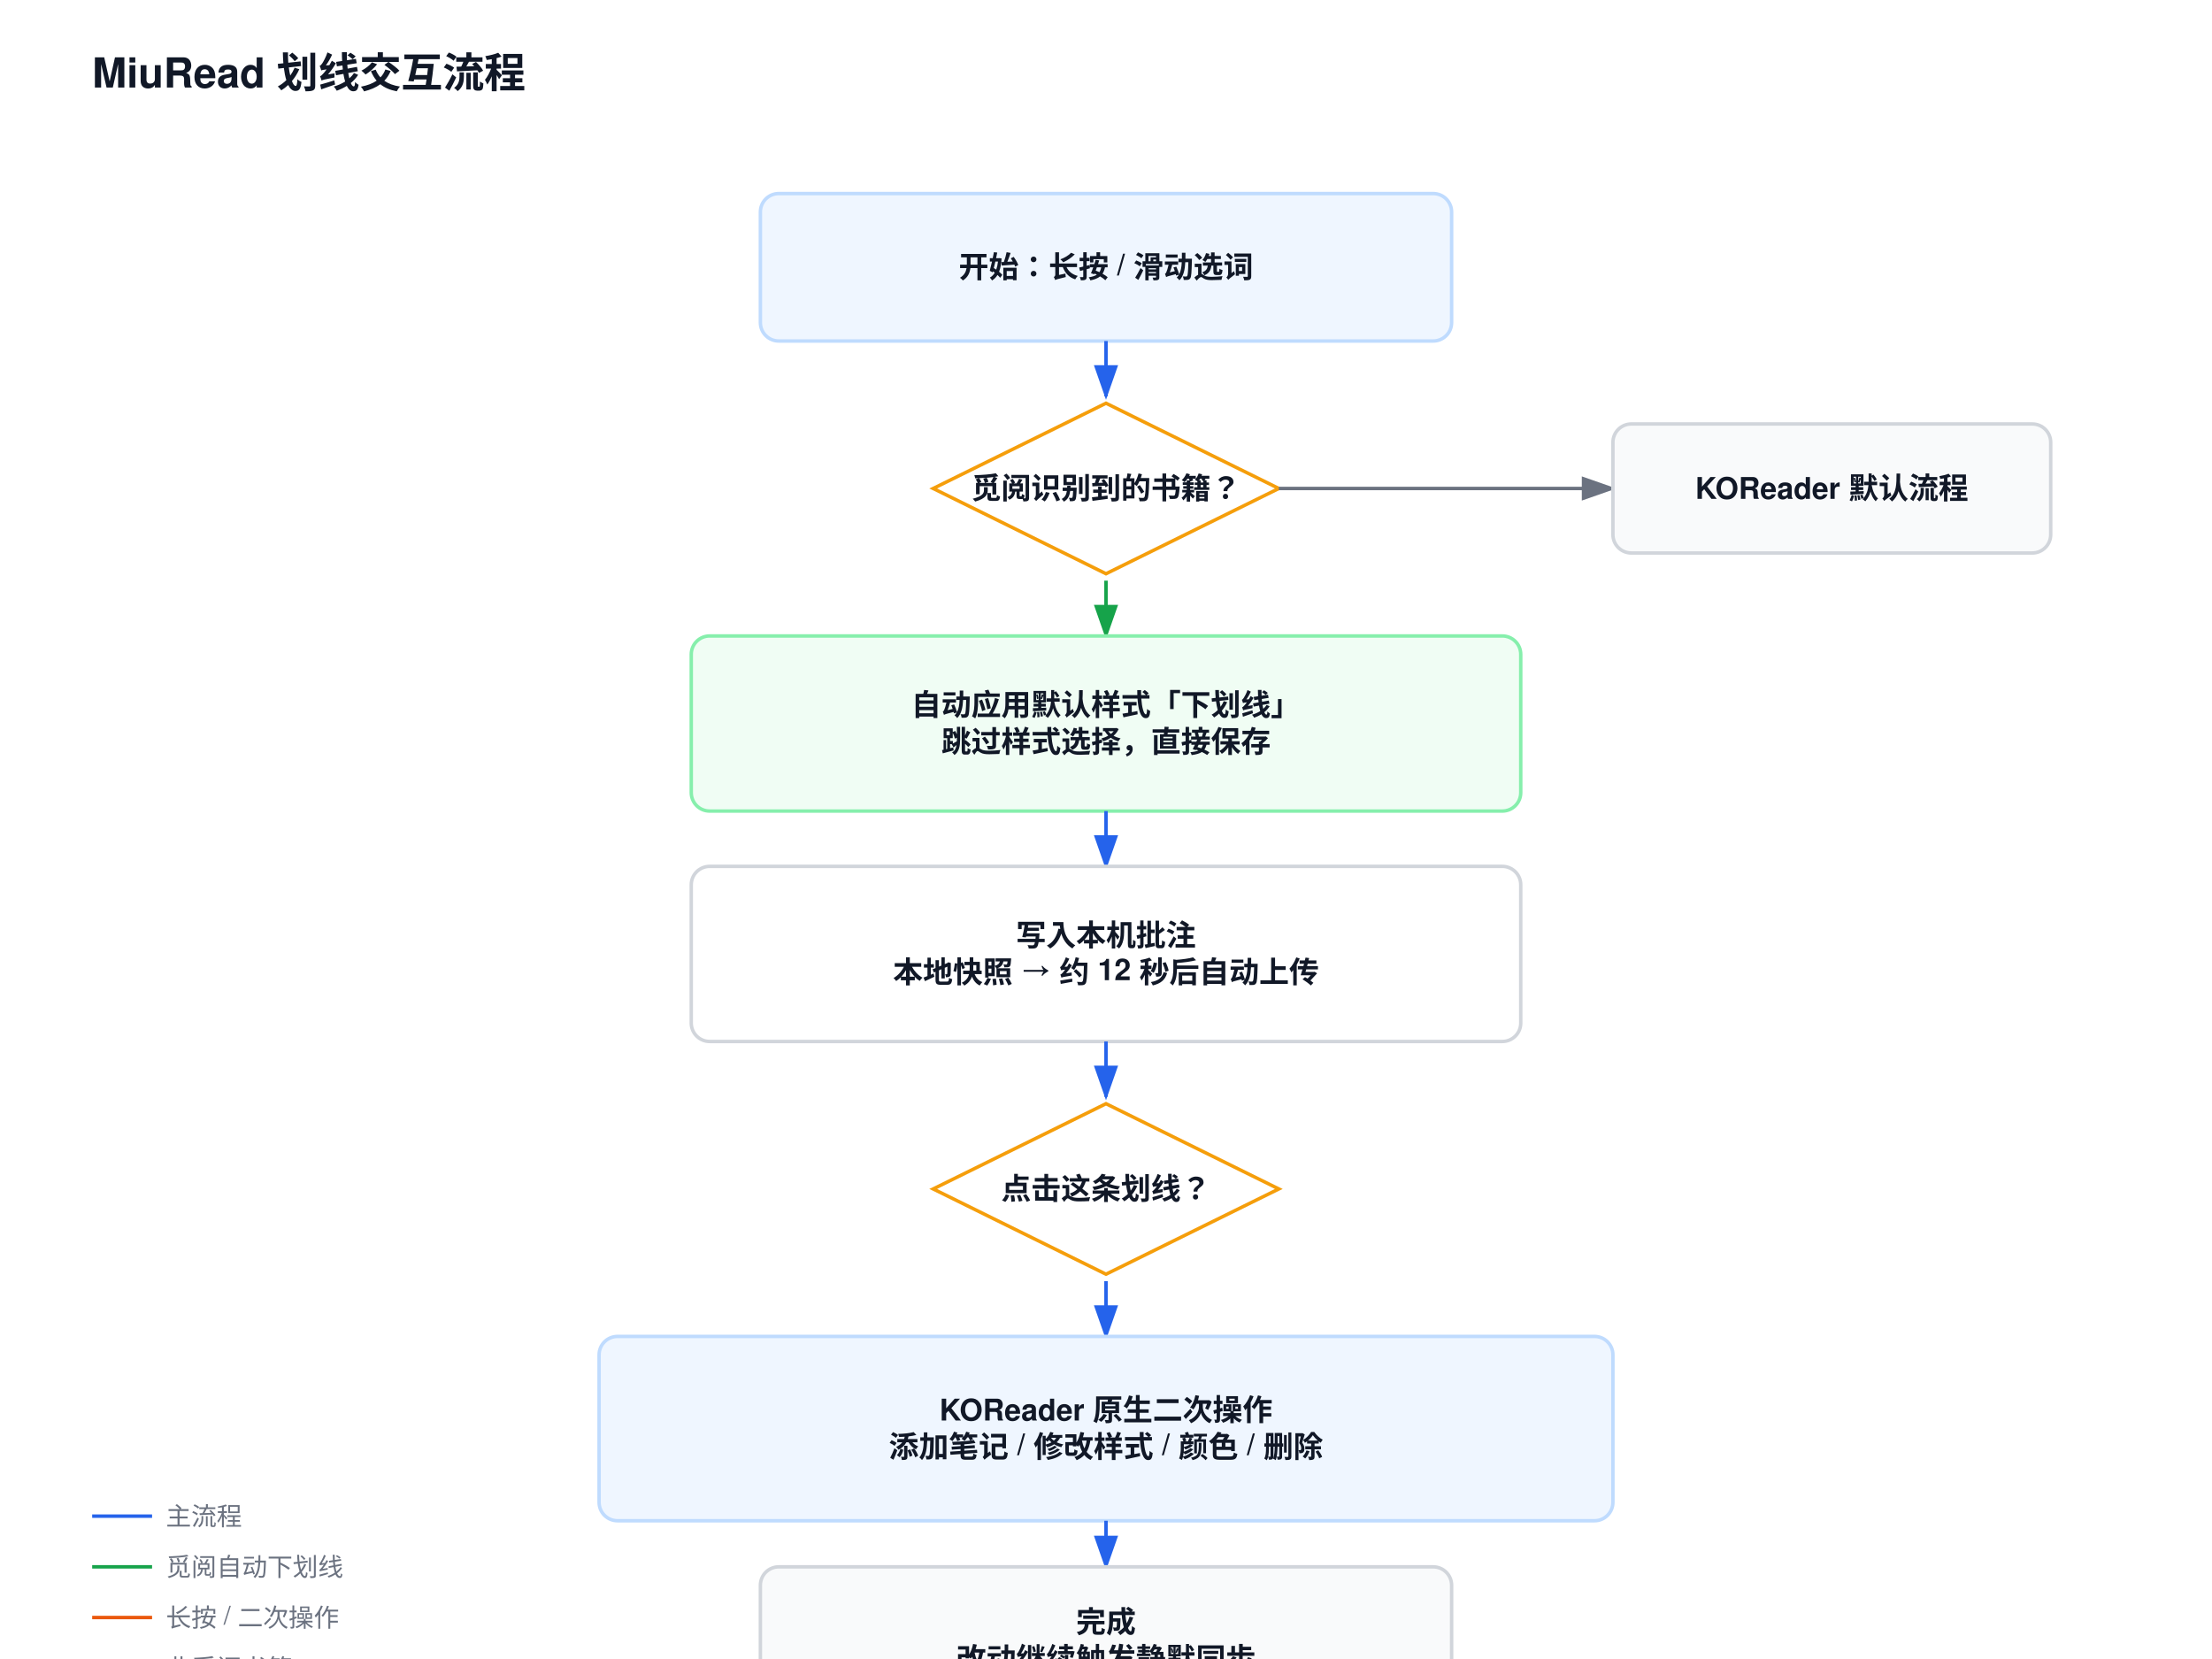
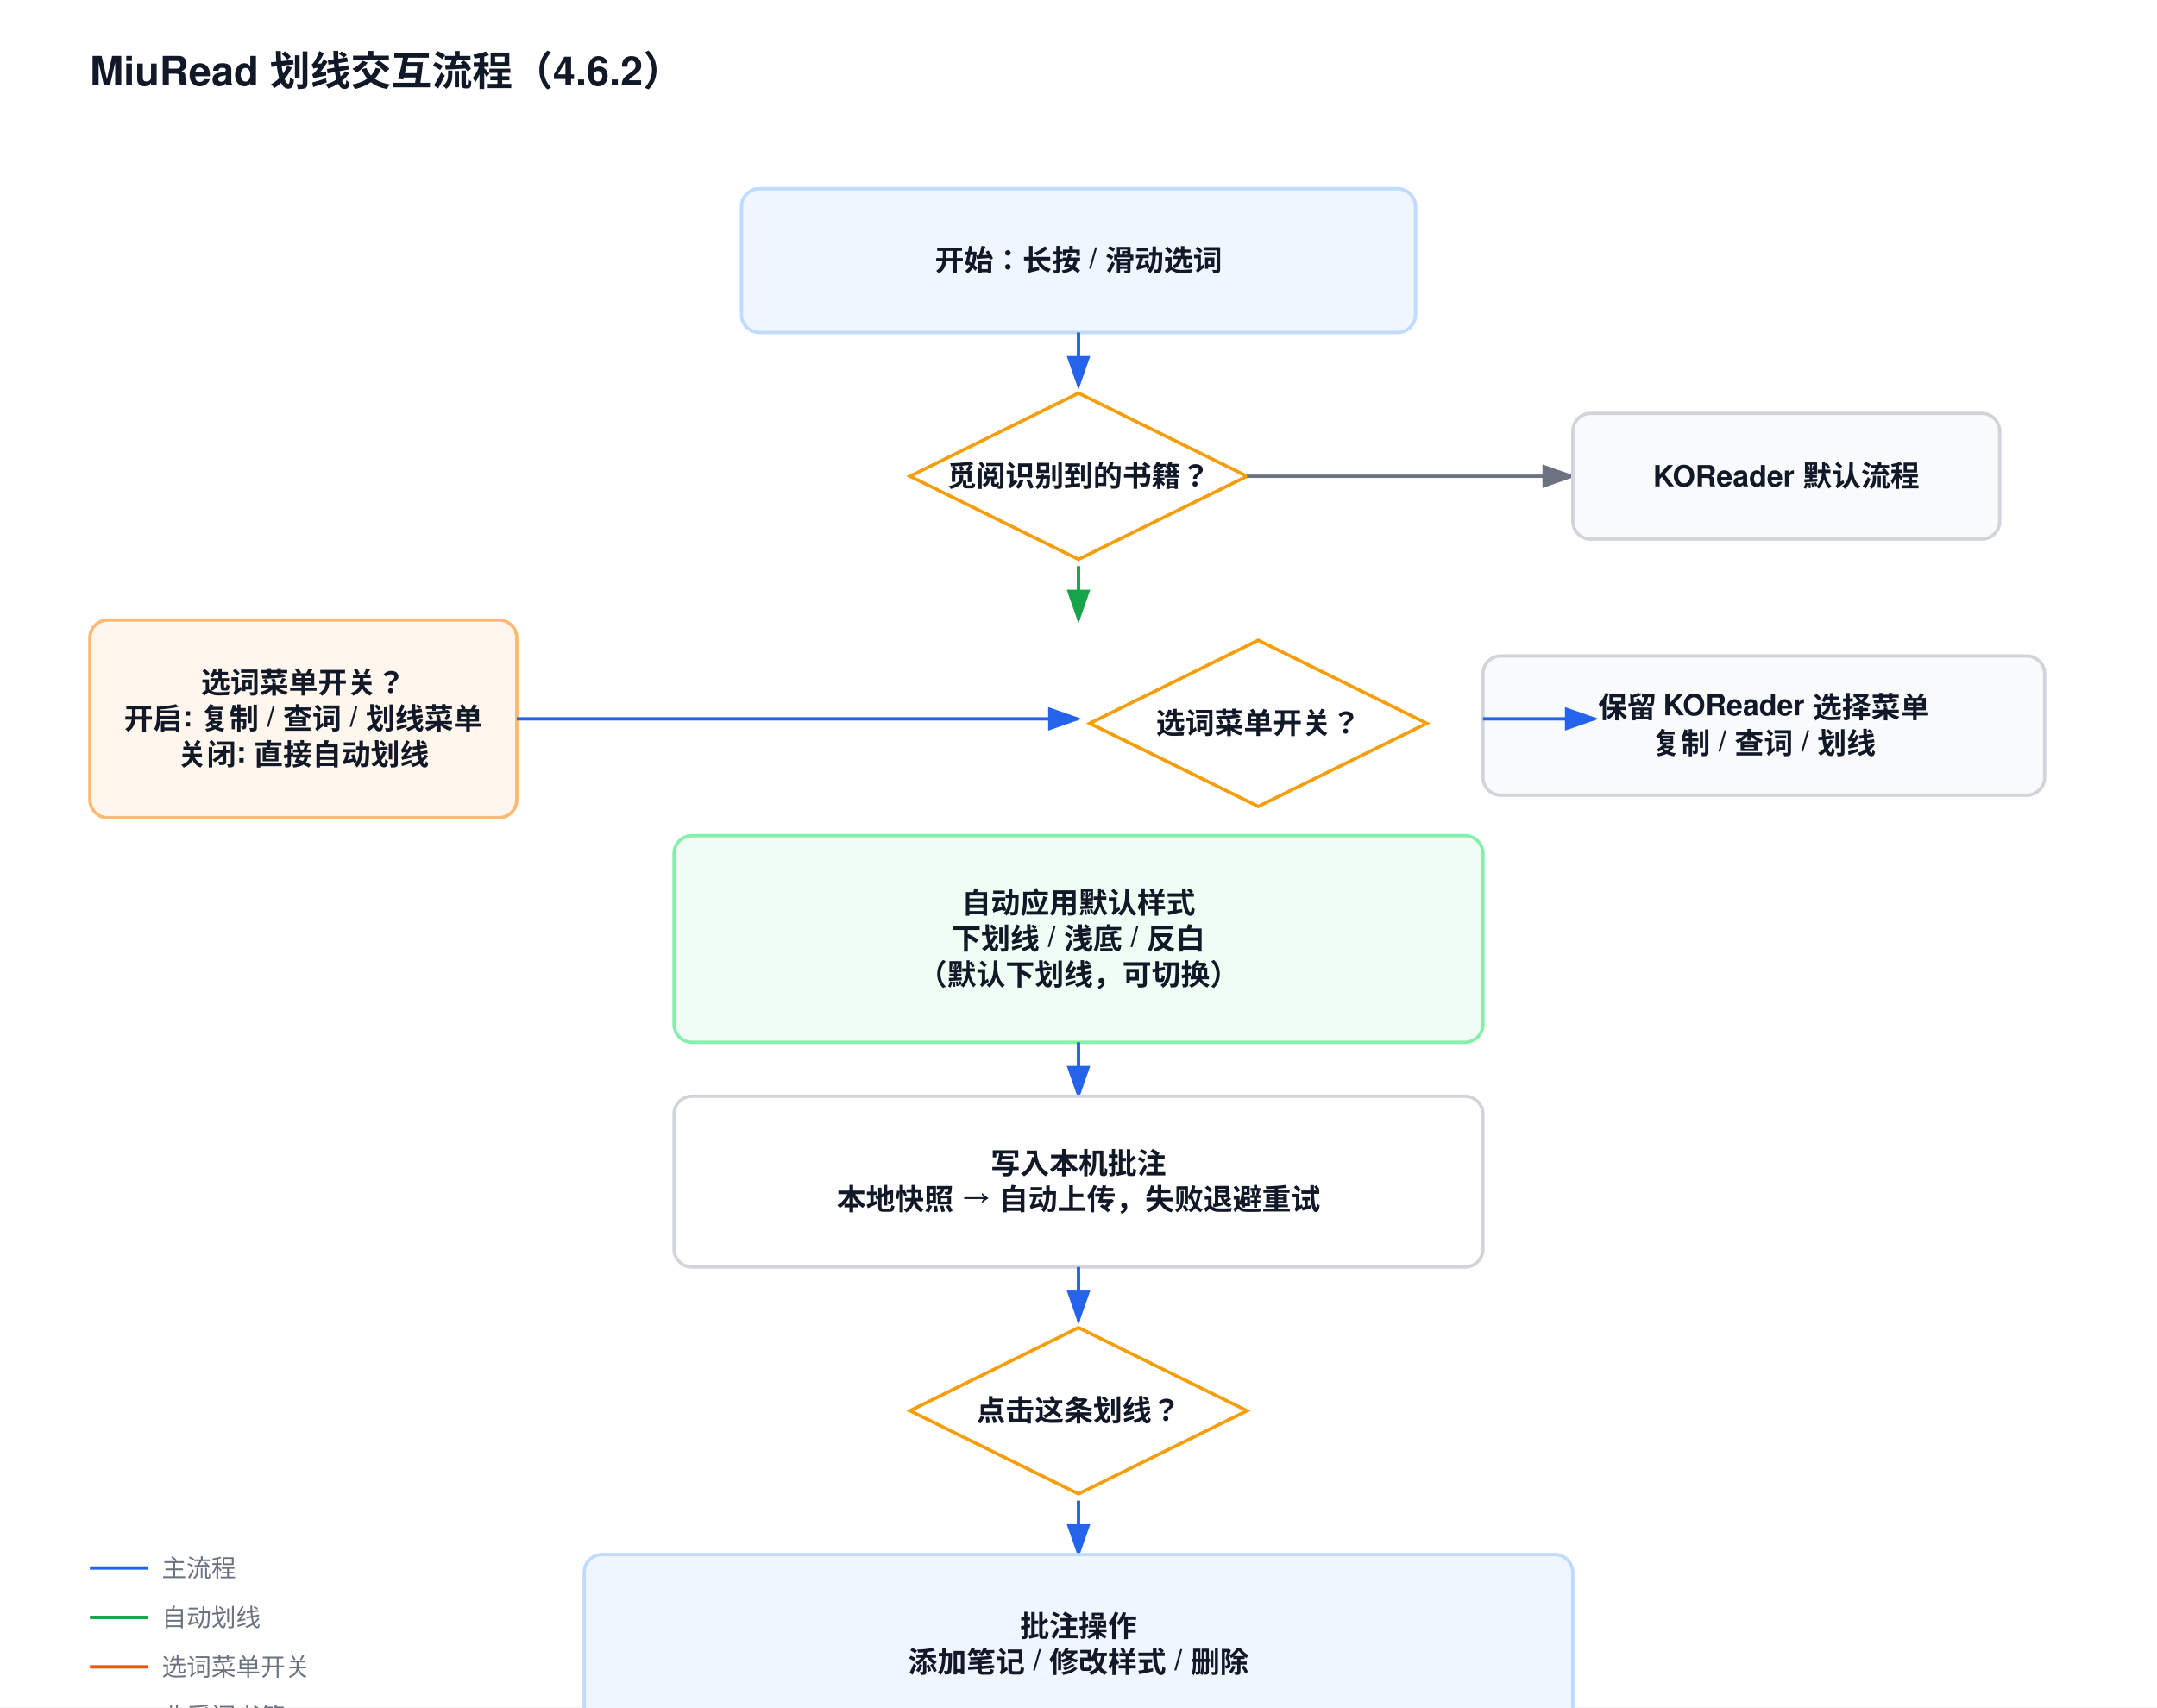
- <svg xmlns="http://www.w3.org/2000/svg" viewBox="0 0 960 720" width="960" height="720">
+ <svg xmlns="http://www.w3.org/2000/svg" viewBox="0 0 960 760" width="960" height="760">
  <style>
      text { font-family: 'Helvetica Neue', Helvetica, Arial, 'PingFang SC', 'Microsoft YaHei', 'Microsoft JhengHei', 'SimHei', sans-serif; }
      .title { font-size: 18px; font-weight: 600; fill: #111827; }
      .node { font-size: 13px; font-weight: 600; fill: #111827; }
      .sub  { font-size: 11px; fill: #6b7280; }
      .zone { font-size: 11px; fill: #6b7280; }
    </style>
  <defs>
    <marker id="arrow-blue" markerWidth="10" markerHeight="7" refX="9" refY="3.5" orient="auto">
      <polygon points="0 0, 10 3.5, 0 7" fill="#2563eb" />
    </marker>
    <marker id="arrow-green" markerWidth="10" markerHeight="7" refX="9" refY="3.5" orient="auto">
      <polygon points="0 0, 10 3.5, 0 7" fill="#16a34a" />
    </marker>
    <marker id="arrow-orange" markerWidth="10" markerHeight="7" refX="9" refY="3.5" orient="auto">
      <polygon points="0 0, 10 3.5, 0 7" fill="#ea580c" />
    </marker>
    <marker id="arrow-gray" markerWidth="10" markerHeight="7" refX="9" refY="3.5" orient="auto">
      <polygon points="0 0, 10 3.5, 0 7" fill="#6b7280" />
    </marker>
  </defs>
-   <rect width="960" height="720" fill="#ffffff" />
-   <text x="40" y="38" class="title">MiuRead 划线交互流程</text>
+   <rect width="960" height="760" fill="#ffffff" />
+   <text x="40" y="38" class="title">MiuRead 划线交互流程（4.6.2）</text>
  <rect x="330" y="84" width="300" height="64" rx="8" ry="8" fill="#eff6ff" stroke="#bfdbfe" stroke-width="1.5" />
  <text x="480.0" y="120.5" text-anchor="middle" class="node">开始：长按 / 滑动选词</text>
  <line x1="480" y1="148" x2="480" y2="172" stroke="#2563eb" stroke-width="1.5" marker-end="url(#arrow-blue)" />
  <polygon points="480,175.0 555.0,212 480,249.0 405.0,212" fill="#ffffff" stroke="#f59e0b" stroke-width="1.5" />
  <text x="480" y="216.5" text-anchor="middle" class="node">觅阅识别到的书籍？</text>
  <line x1="480" y1="252" x2="480" y2="276" stroke="#16a34a" stroke-width="1.5" marker-end="url(#arrow-green)" />
  <line x1="555" y1="212" x2="700" y2="212" stroke="#6b7280" stroke-width="1.5" marker-end="url(#arrow-gray)" />
  <rect x="700" y="184" width="190" height="56" rx="8" ry="8" fill="#f9fafb" stroke="#d1d5db" stroke-width="1.5" />
  <text x="795.0" y="216.5" text-anchor="middle" class="node">KOReader 默认流程</text>
-   <rect x="300" y="276" width="360" height="76" rx="8" ry="8" fill="#f0fdf4" stroke="#86efac" stroke-width="1.5" />
-   <text x="480.0" y="310.5" text-anchor="middle" class="node">自动应用默认样式「下划线」</text>
-   <text x="480.0" y="326.5" text-anchor="middle" class="node">跳过样式选择，直接保存</text>
-   <line x1="480" y1="352" x2="480" y2="376" stroke="#2563eb" stroke-width="1.5" marker-end="url(#arrow-blue)" />
-   <rect x="300" y="376" width="360" height="76" rx="8" ry="8" fill="#ffffff" stroke="#d1d5db" stroke-width="1.5" />
-   <text x="480.0" y="410.5" text-anchor="middle" class="node">写入本机批注</text>
-   <text x="480.0" y="426.5" text-anchor="middle" class="node">本地快照 → 约 12 秒后自动上传</text>
-   <line x1="480" y1="452" x2="480" y2="476" stroke="#2563eb" stroke-width="1.5" marker-end="url(#arrow-blue)" />
-   <polygon points="480,479.0 555.0,516 480,553.0 405.0,516" fill="#ffffff" stroke="#f59e0b" stroke-width="1.5" />
-   <text x="480" y="520.5" text-anchor="middle" class="node">点击这条划线？</text>
-   <line x1="480" y1="556" x2="480" y2="580" stroke="#2563eb" stroke-width="1.5" marker-end="url(#arrow-blue)" />
-   <rect x="260" y="580" width="440" height="80" rx="8" ry="8" fill="#eff6ff" stroke="#bfdbfe" stroke-width="1.5" />
-   <text x="480.0" y="616.5" text-anchor="middle" class="node">KOReader 原生二次操作</text>
-   <text x="480.0" y="632.5" text-anchor="middle" class="node">添加笔记 / 修改样式 / 颜色 / 删除</text>
-   <line x1="480" y1="660" x2="480" y2="680" stroke="#2563eb" stroke-width="1.5" marker-end="url(#arrow-blue)" />
-   <rect x="330" y="680" width="300" height="64" rx="8" ry="8" fill="#f9fafb" stroke="#d1d5db" stroke-width="1.5" />
-   <text x="480.0" y="708.5" text-anchor="middle" class="node">完成</text>
-   <text x="480.0" y="724.5" text-anchor="middle" class="node">改动继续触发静默同步</text>
-   <g transform="translate(40,650)">
+   <rect x="40" y="276" width="190" height="88" rx="8" ry="8" fill="#fff7ed" stroke="#fdba74" stroke-width="1.5" />
+   <text x="135.0" y="308.5" text-anchor="middle" class="node">选词菜单开关？</text>
+   <text x="135.0" y="324.5" text-anchor="middle" class="node">开启: 复制 / 查词 / 划线菜单</text>
+   <text x="135.0" y="340.5" text-anchor="middle" class="node">关闭: 直接自动划线</text>
+   <polygon points="560,285.0 635.0,322 560,359.0 485.0,322" fill="#ffffff" stroke="#f59e0b" stroke-width="1.5" />
+   <text x="560" y="326.5" text-anchor="middle" class="node">选词菜单开关？</text>
+   <line x1="230" y1="320" x2="480" y2="320" stroke="#2563eb" stroke-width="1.5" marker-end="url(#arrow-blue)" />
+   <rect x="660" y="292" width="250" height="62" rx="8" ry="8" fill="#f9fafb" stroke="#d1d5db" stroke-width="1.5" />
+   <text x="785.0" y="319.5" text-anchor="middle" class="node">保留 KOReader 选择菜单</text>
+   <text x="785.0" y="335.5" text-anchor="middle" class="node">复制 / 查词 / 划线</text>
+   <line x1="660" y1="320" x2="710" y2="320" stroke="#2563eb" stroke-width="1.5" marker-end="url(#arrow-blue)" />
+   <rect x="300" y="372" width="360" height="92" rx="8" ry="8" fill="#f0fdf4" stroke="#86efac" stroke-width="1.5" />
+   <text x="480.0" y="406.5" text-anchor="middle" class="node">自动应用默认样式</text>
+   <text x="480.0" y="422.5" text-anchor="middle" class="node">下划线 / 浅底 / 反白</text>
+   <text x="480.0" y="438.5" text-anchor="middle" class="node">（默认下划线，可切换）</text>
+   <line x1="480" y1="464" x2="480" y2="488" stroke="#2563eb" stroke-width="1.5" marker-end="url(#arrow-blue)" />
+   <rect x="300" y="488" width="360" height="76" rx="8" ry="8" fill="#ffffff" stroke="#d1d5db" stroke-width="1.5" />
+   <text x="480.0" y="522.5" text-anchor="middle" class="node">写入本机批注</text>
+   <text x="480.0" y="538.5" text-anchor="middle" class="node">本地快照 → 自动上传，失败退避重试</text>
+   <line x1="480" y1="564" x2="480" y2="588" stroke="#2563eb" stroke-width="1.5" marker-end="url(#arrow-blue)" />
+   <polygon points="480,591.0 555.0,628 480,665.0 405.0,628" fill="#ffffff" stroke="#f59e0b" stroke-width="1.5" />
+   <text x="480" y="632.5" text-anchor="middle" class="node">点击这条划线？</text>
+   <line x1="480" y1="668" x2="480" y2="692" stroke="#2563eb" stroke-width="1.5" marker-end="url(#arrow-blue)" />
+   <rect x="260" y="692" width="440" height="80" rx="8" ry="8" fill="#eff6ff" stroke="#bfdbfe" stroke-width="1.5" />
+   <text x="480.0" y="728.5" text-anchor="middle" class="node">批注操作</text>
+   <text x="480.0" y="744.5" text-anchor="middle" class="node">添加笔记 / 修改样式 / 删除</text>
+   <line x1="480" y1="772" x2="480" y2="792" stroke="#2563eb" stroke-width="1.5" marker-end="url(#arrow-blue)" />
+   <rect x="330" y="792" width="300" height="64" rx="8" ry="8" fill="#f9fafb" stroke="#d1d5db" stroke-width="1.5" />
+   <text x="480.0" y="820.5" text-anchor="middle" class="node">完成</text>
+   <text x="480.0" y="836.5" text-anchor="middle" class="node">改动继续触发静默同步</text>
+   <g transform="translate(40,690)">
    <line x1="0" y1="8" x2="26" y2="8" stroke="#2563eb" stroke-width="1.5" />
    <text x="32" y="12" class="zone">主流程</text>
    <line x1="0" y1="30" x2="26" y2="30" stroke="#16a34a" stroke-width="1.5" />
-     <text x="32" y="34" class="zone">觅阅自动下划线</text>
+     <text x="32" y="34" class="zone">自动划线</text>
    <line x1="0" y1="52" x2="26" y2="52" stroke="#ea580c" stroke-width="1.5" />
-     <text x="32" y="56" class="zone">长按 / 二次操作</text>
+     <text x="32" y="56" class="zone">选词菜单开关</text>
    <line x1="0" y1="74" x2="26" y2="74" stroke="#6b7280" stroke-width="1.5" />
    <text x="32" y="78" class="zone">非觅阅书籍</text>
  </g>
</svg>
